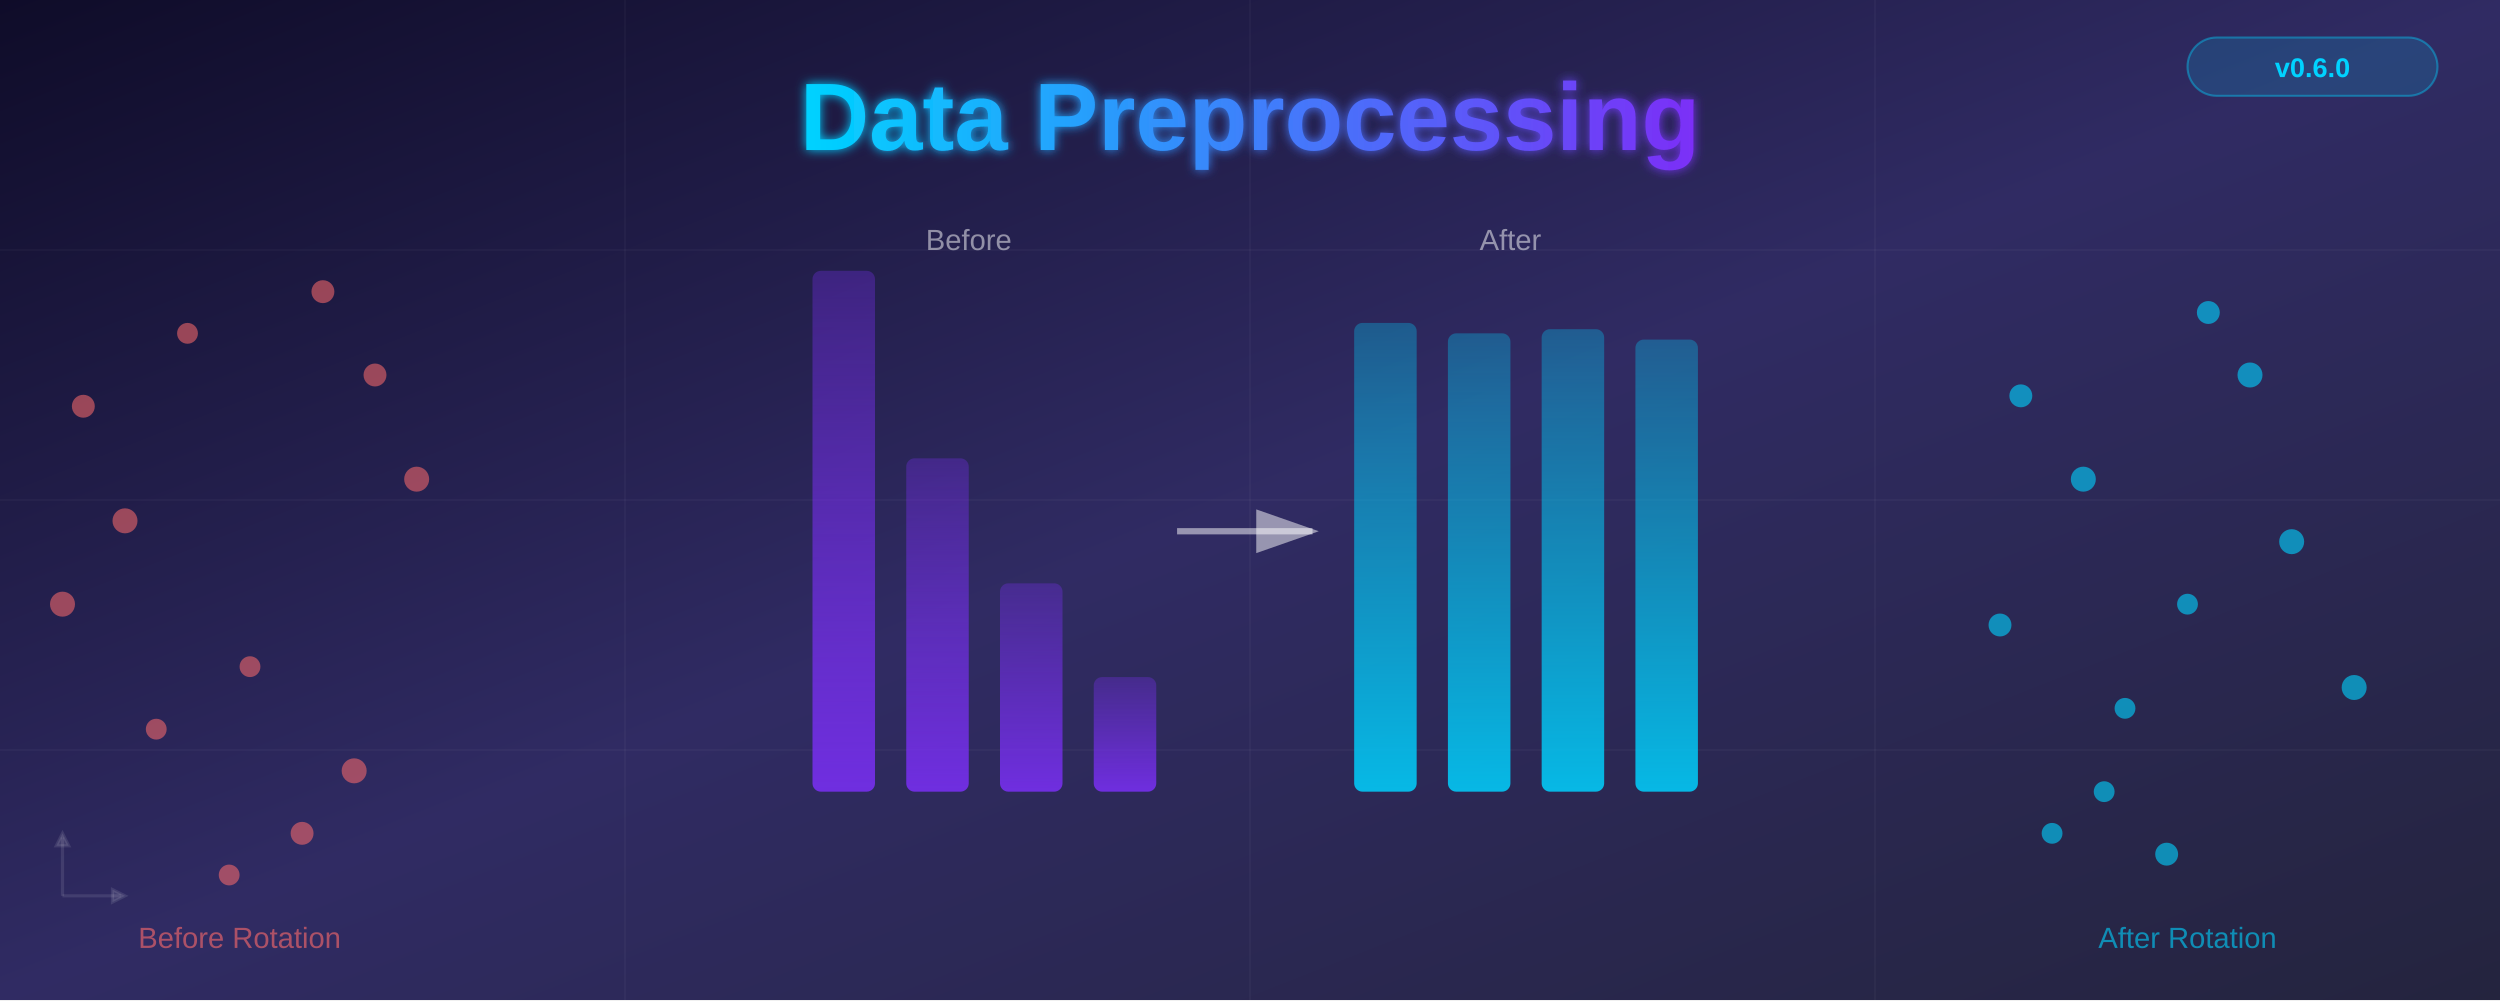
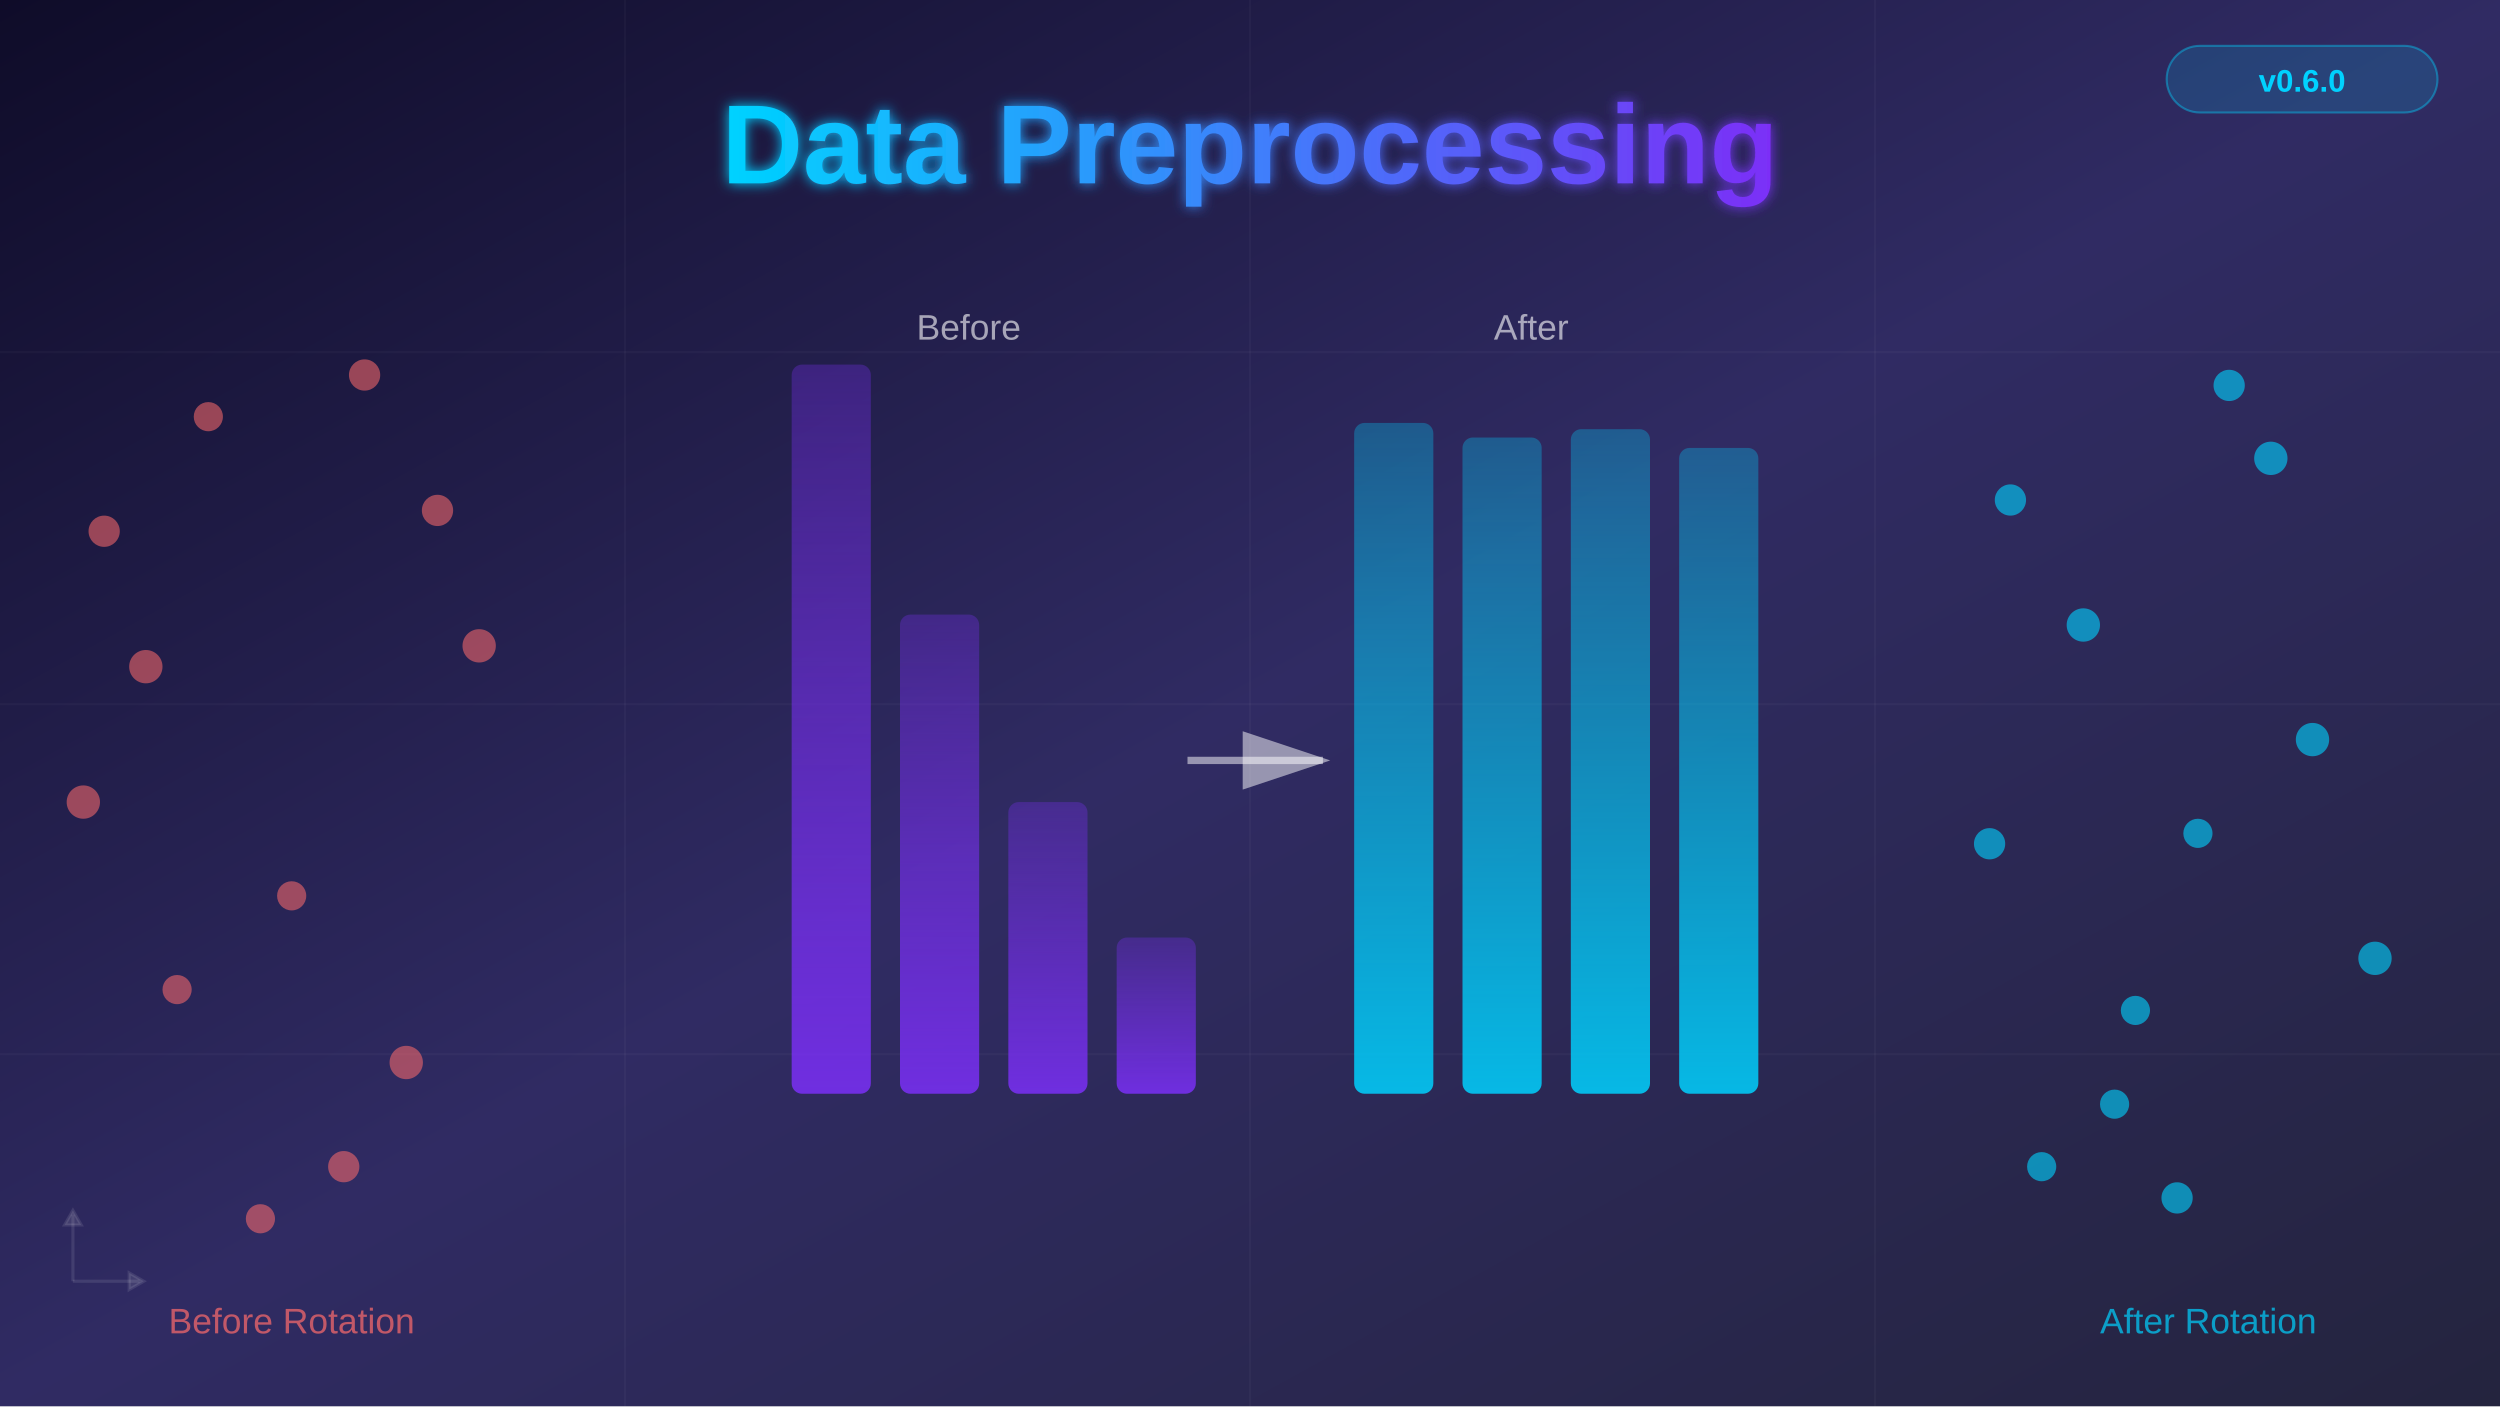
- <svg xmlns="http://www.w3.org/2000/svg" viewBox="0 0 1200 480" width="1200" height="480">
+ <svg xmlns="http://www.w3.org/2000/svg" viewBox="0 0 1200 675" width="1200" height="675">
  <defs>
    <linearGradient id="bg" x1="0%" y1="0%" x2="100%" y2="100%">
      <stop offset="0%" style="stop-color:#0f0c29" />
      <stop offset="50%" style="stop-color:#302b63" />
      <stop offset="100%" style="stop-color:#24243e" />
    </linearGradient>
    <linearGradient id="accent" x1="0%" y1="0%" x2="100%" y2="0%">
      <stop offset="0%" style="stop-color:#00d2ff" />
      <stop offset="100%" style="stop-color:#7b2ff7" />
    </linearGradient>
    <linearGradient id="bar1" x1="0%" y1="100%" x2="0%" y2="0%">
      <stop offset="0%" style="stop-color:#00d2ff;stop-opacity:0.85" />
      <stop offset="100%" style="stop-color:#00d2ff;stop-opacity:0.3" />
    </linearGradient>
    <linearGradient id="bar2" x1="0%" y1="100%" x2="0%" y2="0%">
      <stop offset="0%" style="stop-color:#7b2ff7;stop-opacity:0.85" />
      <stop offset="100%" style="stop-color:#7b2ff7;stop-opacity:0.3" />
    </linearGradient>
    <filter id="glow">
-       <feGaussianBlur stdDeviation="2.5" result="blur" />
+       <feGaussianBlur stdDeviation="3" result="blur" />
      <feMerge>
        <feMergeNode in="blur" />
        <feMergeNode in="SourceGraphic" />
      </feMerge>
    </filter>
-     <marker id="arrowMid" markerWidth="10" markerHeight="7" refX="9" refY="3.5" orient="auto">
-       <polygon points="0 0, 10 3.5, 0 7" fill="#ffffff" fill-opacity="0.5" />
+     <marker id="arrowMid" markerWidth="12" markerHeight="8" refX="11" refY="4" orient="auto">
+       <polygon points="0 0, 12 4, 0 8" fill="#ffffff" fill-opacity="0.5" />
    </marker>
  </defs>
-   <rect width="1200" height="480" fill="url(#bg)" />
+   <rect width="1200" height="675" fill="url(#bg)" />
  <g stroke="#ffffff" stroke-opacity="0.03" stroke-width="1">
-     <line x1="0" y1="120" x2="1200" y2="120" />
-     <line x1="0" y1="240" x2="1200" y2="240" />
-     <line x1="0" y1="360" x2="1200" y2="360" />
-     <line x1="300" y1="0" x2="300" y2="480" />
-     <line x1="600" y1="0" x2="600" y2="480" />
-     <line x1="900" y1="0" x2="900" y2="480" />
+     <line x1="0" y1="169" x2="1200" y2="169" />
+     <line x1="0" y1="338" x2="1200" y2="338" />
+     <line x1="0" y1="506" x2="1200" y2="506" />
+     <line x1="300" y1="0" x2="300" y2="675" />
+     <line x1="600" y1="0" x2="600" y2="675" />
+     <line x1="900" y1="0" x2="900" y2="675" />
  </g>
-   <rect x="1050" y="18" width="120" height="28" rx="14" fill="#00d2ff" fill-opacity="0.15" stroke="#00d2ff" stroke-opacity="0.4" stroke-width="1" />
-   <text x="1110" y="37" fill="#00d2ff" font-family="Arial, sans-serif" font-size="13" font-weight="bold" text-anchor="middle">v0.6.0</text>
-   <text x="600" y="72" fill="url(#accent)" font-family="Arial, sans-serif" font-size="46" font-weight="bold" text-anchor="middle" filter="url(#glow)">Data Preprocessing</text>
-   <line x1="420" y1="95" x2="780" y2="95" stroke="url(#accent)" stroke-width="2" stroke-opacity="0.45" />
+   <rect x="1040" y="22" width="130" height="32" rx="16" fill="#00d2ff" fill-opacity="0.15" stroke="#00d2ff" stroke-opacity="0.4" stroke-width="1" />
+   <text x="1105" y="44" fill="#00d2ff" font-family="Arial, sans-serif" font-size="15" font-weight="bold" text-anchor="middle">v0.6.0</text>
+   <text x="600" y="88" fill="url(#accent)" font-family="Arial, sans-serif" font-size="54" font-weight="bold" text-anchor="middle" filter="url(#glow)">Data Preprocessing</text>
+   <line x1="390" y1="115" x2="810" y2="115" stroke="url(#accent)" stroke-width="2.5" stroke-opacity="0.45" />
  <g fill="#ff6b6b" fill-opacity="0.55">
-     <circle cx="60" cy="250" r="6" />
-     <circle cx="120" cy="320" r="5" />
-     <circle cx="40" cy="195" r="5.5" />
-     <circle cx="170" cy="370" r="6" />
-     <circle cx="90" cy="160" r="5" />
-     <circle cx="145" cy="400" r="5.5" />
-     <circle cx="200" cy="230" r="6" />
-     <circle cx="75" cy="350" r="5" />
-     <circle cx="155" cy="140" r="5.5" />
-     <circle cx="30" cy="290" r="6" />
-     <circle cx="110" cy="420" r="5" />
-     <circle cx="180" cy="180" r="5.5" />
+     <circle cx="70" cy="320" r="8" />
+     <circle cx="140" cy="430" r="7" />
+     <circle cx="50" cy="255" r="7.5" />
+     <circle cx="195" cy="510" r="8" />
+     <circle cx="100" cy="200" r="7" />
+     <circle cx="165" cy="560" r="7.5" />
+     <circle cx="230" cy="310" r="8" />
+     <circle cx="85" cy="475" r="7" />
+     <circle cx="175" cy="180" r="7.5" />
+     <circle cx="40" cy="385" r="8" />
+     <circle cx="125" cy="585" r="7" />
+     <circle cx="210" cy="245" r="7.5" />
  </g>
-   <text x="115" y="455" fill="#ff6b6b" fill-opacity="0.6" font-family="Arial, sans-serif" font-size="14" text-anchor="middle">Before Rotation</text>
-   <g transform="translate(380, 130)">
-     <text x="85" y="-10" fill="#ffffff" fill-opacity="0.5" font-family="Arial, sans-serif" font-size="14" text-anchor="middle">Before</text>
-     <rect x="10" y="0" width="30" height="250" rx="4" fill="url(#bar2)" />
-     <rect x="55" y="90" width="30" height="160" rx="4" fill="url(#bar2)" />
-     <rect x="100" y="150" width="30" height="100" rx="4" fill="url(#bar2)" />
-     <rect x="145" y="195" width="30" height="55" rx="4" fill="url(#bar2)" />
+   <text x="140" y="640" fill="#ff6b6b" fill-opacity="0.7" font-family="Arial, sans-serif" font-size="17" text-anchor="middle">Before Rotation</text>
+   <g transform="translate(370, 175)">
+     <text x="95" y="-12" fill="#ffffff" fill-opacity="0.6" font-family="Arial, sans-serif" font-size="17" text-anchor="middle">Before</text>
+     <rect x="10" y="0" width="38" height="350" rx="5" fill="url(#bar2)" />
+     <rect x="62" y="120" width="38" height="230" rx="5" fill="url(#bar2)" />
+     <rect x="114" y="210" width="38" height="140" rx="5" fill="url(#bar2)" />
+     <rect x="166" y="275" width="38" height="75" rx="5" fill="url(#bar2)" />
  </g>
-   <line x1="565" y1="255" x2="630" y2="255" stroke="#ffffff" stroke-opacity="0.5" stroke-width="3" marker-end="url(#arrowMid)" />
-   <g transform="translate(640, 130)">
-     <text x="85" y="-10" fill="#ffffff" fill-opacity="0.5" font-family="Arial, sans-serif" font-size="14" text-anchor="middle">After</text>
-     <rect x="10" y="25" width="30" height="225" rx="4" fill="url(#bar1)" />
-     <rect x="55" y="30" width="30" height="220" rx="4" fill="url(#bar1)" />
-     <rect x="100" y="28" width="30" height="222" rx="4" fill="url(#bar1)" />
-     <rect x="145" y="33" width="30" height="217" rx="4" fill="url(#bar1)" />
+   <line x1="570" y1="365" x2="635" y2="365" stroke="#ffffff" stroke-opacity="0.5" stroke-width="3.5" marker-end="url(#arrowMid)" />
+   <g transform="translate(640, 175)">
+     <text x="95" y="-12" fill="#ffffff" fill-opacity="0.6" font-family="Arial, sans-serif" font-size="17" text-anchor="middle">After</text>
+     <rect x="10" y="28" width="38" height="322" rx="5" fill="url(#bar1)" />
+     <rect x="62" y="35" width="38" height="315" rx="5" fill="url(#bar1)" />
+     <rect x="114" y="31" width="38" height="319" rx="5" fill="url(#bar1)" />
+     <rect x="166" y="40" width="38" height="310" rx="5" fill="url(#bar1)" />
  </g>
  <g fill="#00d2ff" fill-opacity="0.6">
-     <circle cx="1000" cy="230" r="6" />
-     <circle cx="1050" cy="290" r="5" />
-     <circle cx="970" cy="190" r="5.5" />
-     <circle cx="1100" cy="260" r="6" />
-     <circle cx="1020" cy="340" r="5" />
-     <circle cx="960" cy="300" r="5.5" />
-     <circle cx="1080" cy="180" r="6" />
-     <circle cx="1010" cy="380" r="5" />
-     <circle cx="1060" cy="150" r="5.5" />
-     <circle cx="1130" cy="330" r="6" />
-     <circle cx="985" cy="400" r="5" />
-     <circle cx="1040" cy="410" r="5.5" />
+     <circle cx="1000" cy="300" r="8" />
+     <circle cx="1055" cy="400" r="7" />
+     <circle cx="965" cy="240" r="7.5" />
+     <circle cx="1110" cy="355" r="8" />
+     <circle cx="1025" cy="485" r="7" />
+     <circle cx="955" cy="405" r="7.5" />
+     <circle cx="1090" cy="220" r="8" />
+     <circle cx="1015" cy="530" r="7" />
+     <circle cx="1070" cy="185" r="7.5" />
+     <circle cx="1140" cy="460" r="8" />
+     <circle cx="980" cy="560" r="7" />
+     <circle cx="1045" cy="575" r="7.5" />
  </g>
-   <text x="1050" y="455" fill="#00d2ff" fill-opacity="0.6" font-family="Arial, sans-serif" font-size="14" text-anchor="middle">After Rotation</text>
-   <g transform="translate(30, 430)" stroke="#ffffff" stroke-opacity="0.1" stroke-width="1.5">
-     <line x1="0" y1="0" x2="0" y2="-28" />
-     <line x1="0" y1="0" x2="28" y2="0" />
-     <polygon points="0,-30 -3,-24 3,-24" fill="#ffffff" fill-opacity="0.1" />
-     <polygon points="30,0 24,-3 24,3" fill="#ffffff" fill-opacity="0.1" />
+   <text x="1060" y="640" fill="#00d2ff" fill-opacity="0.7" font-family="Arial, sans-serif" font-size="17" text-anchor="middle">After Rotation</text>
+   <g transform="translate(35, 615)" stroke="#ffffff" stroke-opacity="0.1" stroke-width="1.5">
+     <line x1="0" y1="0" x2="0" y2="-32" />
+     <line x1="0" y1="0" x2="32" y2="0" />
+     <polygon points="0,-34 -4,-27 4,-27" fill="#ffffff" fill-opacity="0.1" />
+     <polygon points="34,0 27,-4 27,4" fill="#ffffff" fill-opacity="0.1" />
  </g>
</svg>
